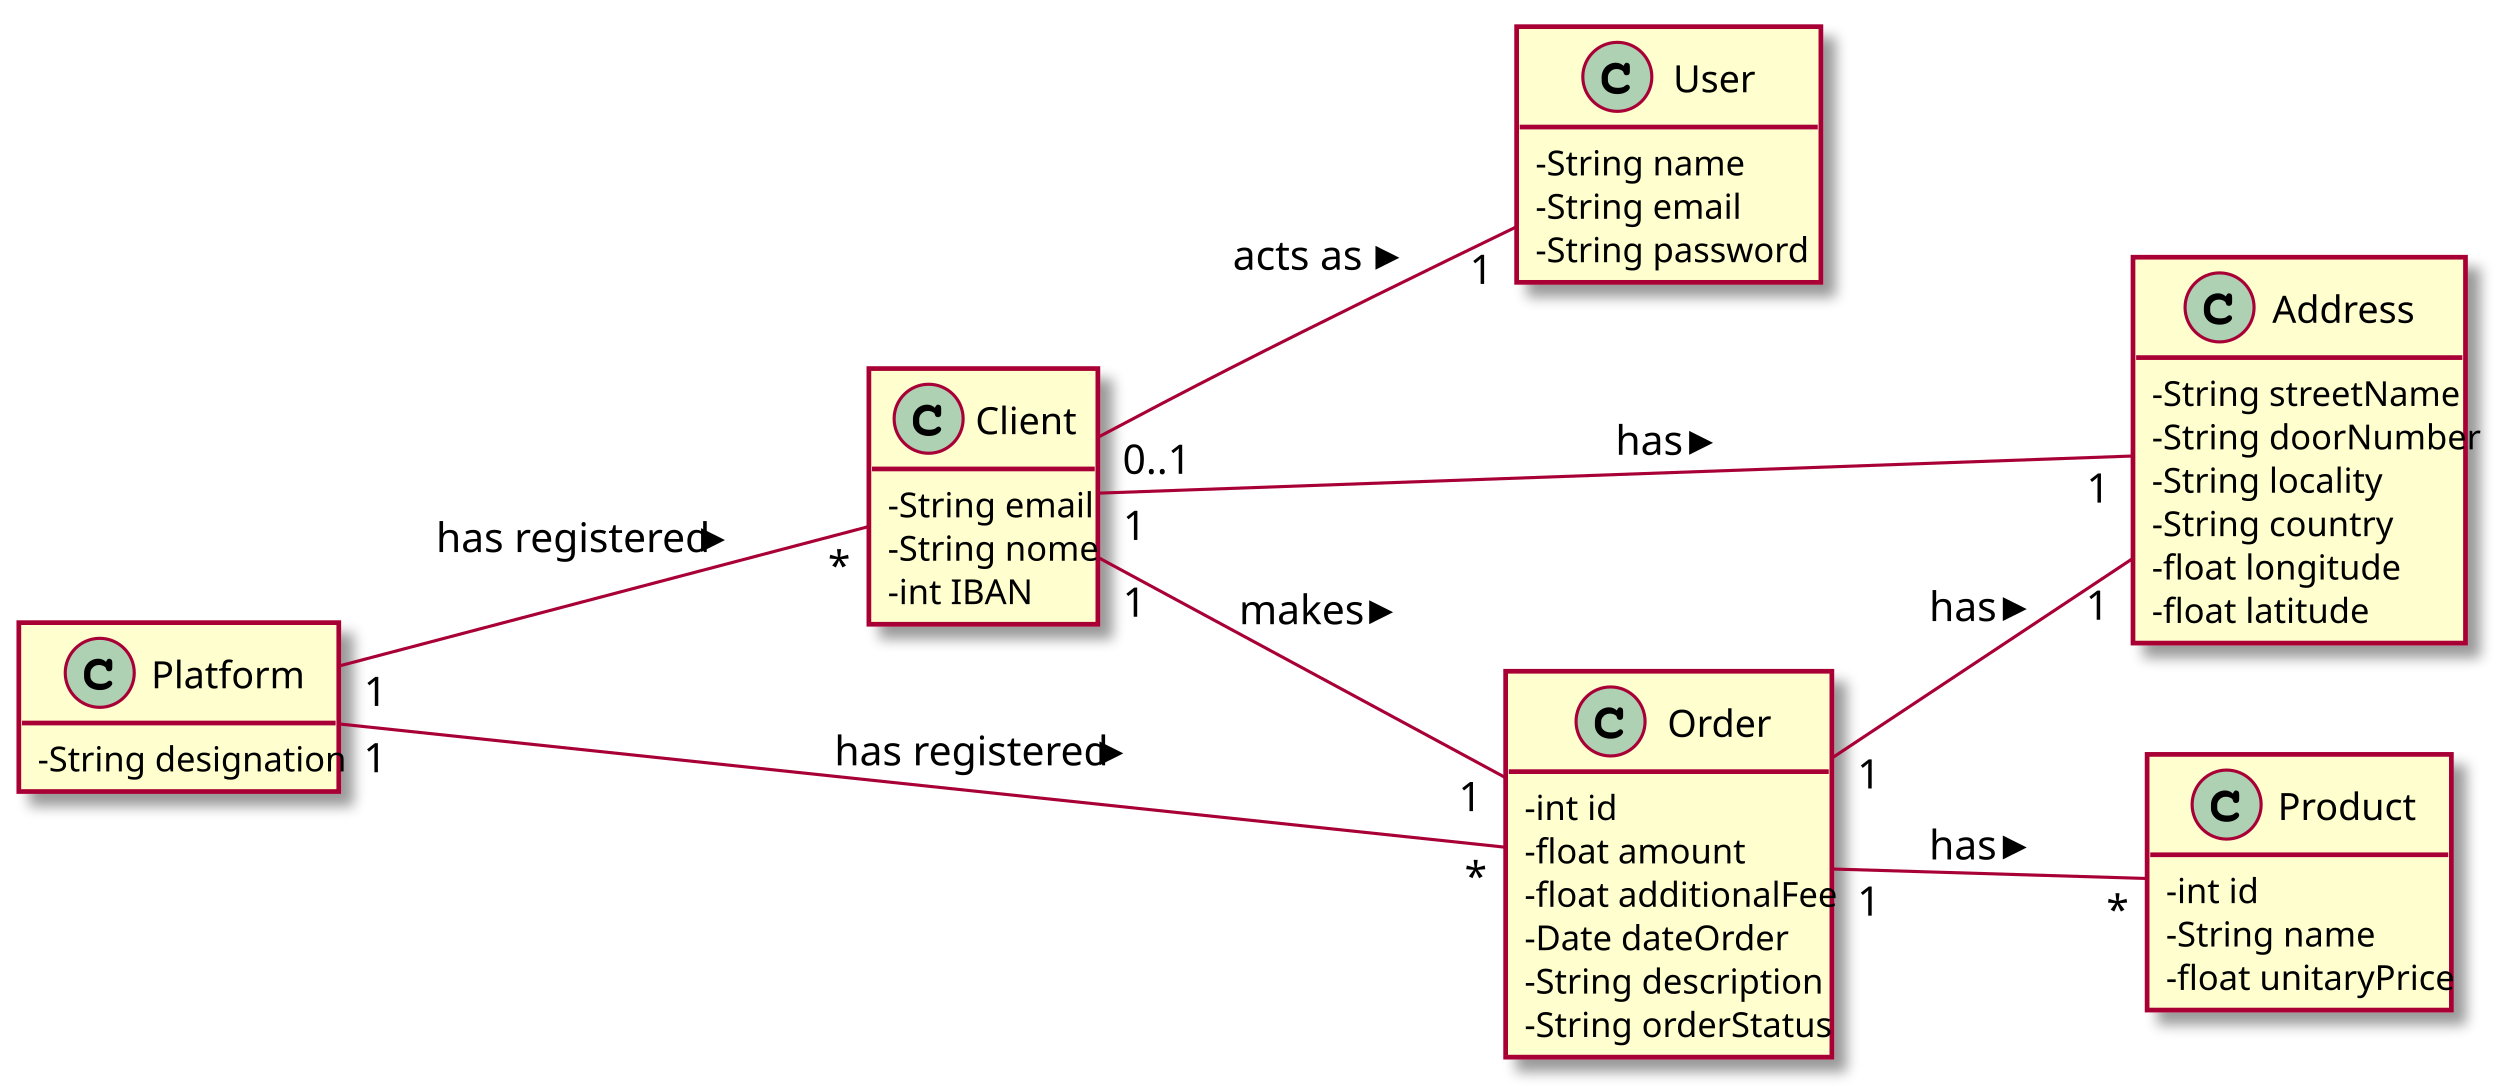
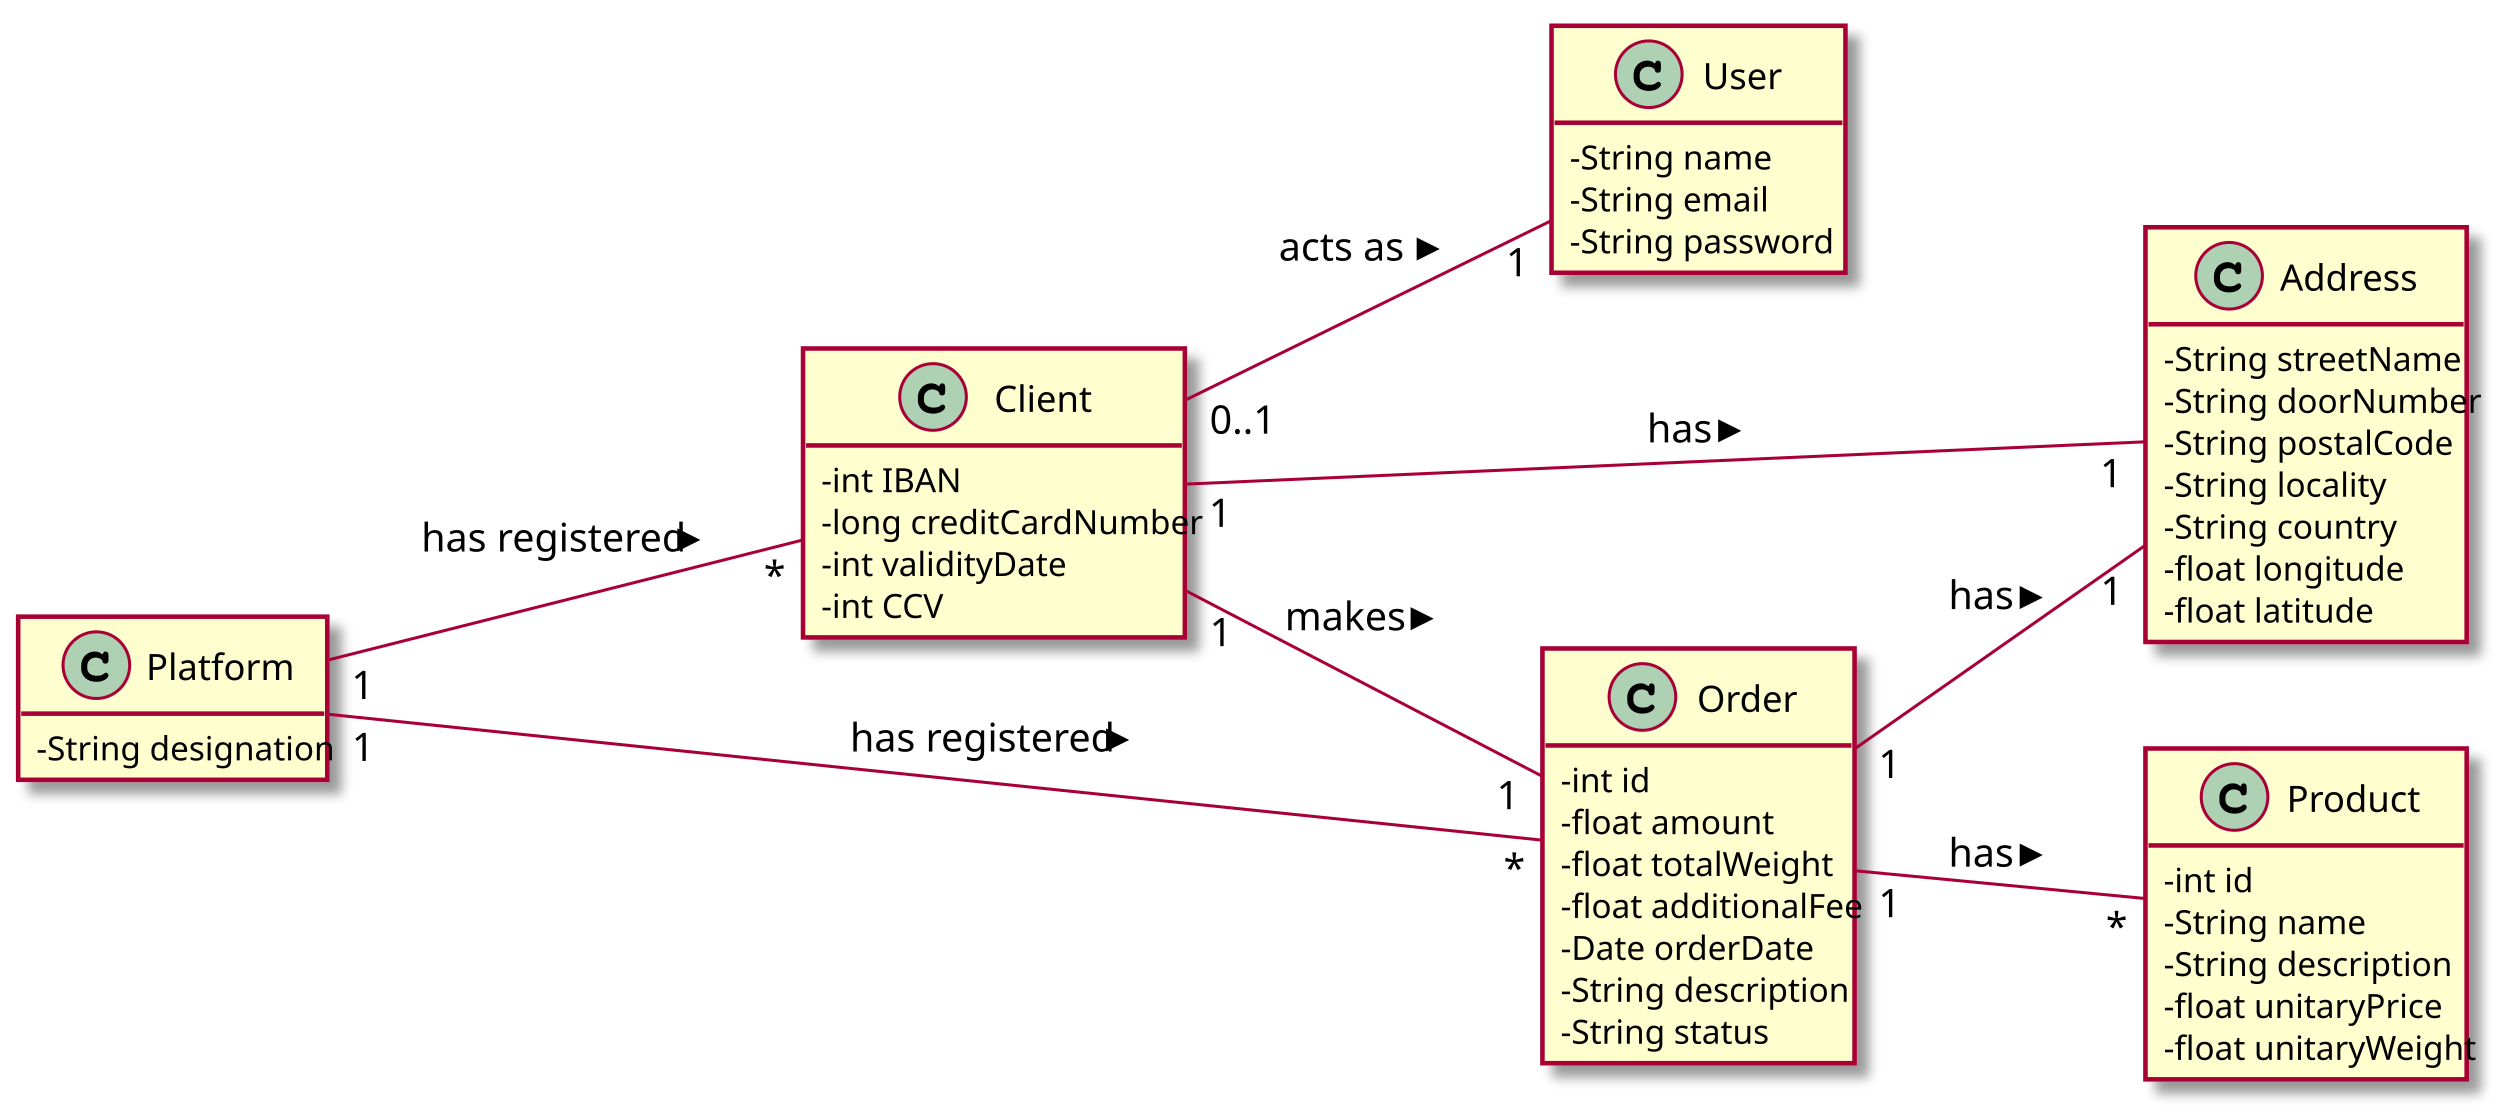
- <svg xmlns="http://www.w3.org/2000/svg" contentScriptType="application/ecmascript" contentStyleType="text/css" height="348px" preserveAspectRatio="none" style="width:797px;height:348px;" version="1.1" viewBox="0 0 797 348" width="797px" zoomAndPan="magnify">
+ <svg xmlns="http://www.w3.org/2000/svg" contentScriptType="application/ecmascript" contentStyleType="text/css" height="367px" preserveAspectRatio="none" style="width:825px;height:367px;" version="1.1" viewBox="0 0 825 367" width="825px" zoomAndPan="magnify">
  <defs>
-     <filter height="300%" id="f8vlmrk6ca6wg" width="300%" x="-1" y="-1">
+     <filter height="300%" id="fy65hdomu1ck3" width="300%" x="-1" y="-1">
      <feGaussianBlur result="blurOut" stdDeviation="2.0" />
      <feColorMatrix in="blurOut" result="blurOut2" type="matrix" values="0 0 0 0 0 0 0 0 0 0 0 0 0 0 0 0 0 0 .4 0" />
      <feOffset dx="4.0" dy="4.0" in="blurOut2" result="blurOut3" />
      <feBlend in="SourceGraphic" in2="blurOut3" mode="normal" />
    </filter>
  </defs>
  <g>
-     <rect fill="#FEFECE" filter="url(#f8vlmrk6ca6wg)" height="53.836" id="Platform" style="stroke: #A80036; stroke-width: 1.5;" width="102" x="6" y="198.5" />
-     <ellipse cx="31.8" cy="214.5" fill="#ADD1B2" rx="11" ry="11" style="stroke: #A80036; stroke-width: 1.0;" />
-     <path d="M33.8,211 Q34.003,210.5 34.237,210.25 Q34.472,210 34.737,210 Q35.206,210 35.503,210.281 Q35.8,210.562 35.8,211.219 L35.8,212.781 Q35.8,213.438 35.519,213.719 Q35.237,214 34.8,214 Q34.409,214 34.159,213.828 Q33.909,213.656 33.8,213.203 Q33.753,212.891 33.581,212.719 Q33.269,212.391 32.706,212.203 Q32.144,212 31.581,212 Q30.878,212 30.284,212.281 Q29.706,212.562 29.253,213.188 Q28.8,213.812 28.8,214.672 L28.8,215.594 Q28.8,216.625 29.644,217.312 Q30.488,218 31.988,218 Q32.878,218 33.503,217.797 Q33.862,217.688 34.269,217.328 Q34.534,217.125 34.675,217.062 Q34.816,217 34.987,217 Q35.316,217 35.55,217.266 Q35.8,217.516 35.8,217.875 Q35.8,218.219 35.456,218.625 Q34.956,219.219 34.159,219.547 Q33.112,220 31.831,220 Q30.331,220 29.128,219.406 Q28.159,218.938 27.472,217.922 Q26.8,216.906 26.8,215.703 L26.8,214.609 Q26.8,213.359 27.394,212.266 Q28.003,211.172 29.05,210.594 Q30.113,210 31.3,210 Q32.019,210 32.644,210.25 Q33.269,210.5 33.8,211 Z " />
-     <text fill="#000000" font-family="sans-serif" font-size="12" lengthAdjust="spacingAndGlyphs" textLength="46" x="48.2" y="219.41">Platform</text>
-     <line style="stroke: #A80036; stroke-width: 1.5;" x1="7" x2="107" y1="230.5" y2="230.5" />
-     <text fill="#000000" font-family="sans-serif" font-size="11" lengthAdjust="spacingAndGlyphs" textLength="90" x="12" y="245.919">-String designation</text>
-     <rect fill="#FEFECE" filter="url(#f8vlmrk6ca6wg)" height="81.508" id="Client" style="stroke: #A80036; stroke-width: 1.5;" width="73" x="277" y="117.5" />
-     <ellipse cx="296.05" cy="133.5" fill="#ADD1B2" rx="11" ry="11" style="stroke: #A80036; stroke-width: 1.0;" />
-     <path d="M298.05,130 Q298.253,129.5 298.488,129.25 Q298.722,129 298.988,129 Q299.456,129 299.753,129.281 Q300.05,129.562 300.05,130.219 L300.05,131.781 Q300.05,132.438 299.769,132.719 Q299.488,133 299.05,133 Q298.659,133 298.409,132.828 Q298.159,132.656 298.05,132.203 Q298.003,131.891 297.831,131.719 Q297.519,131.391 296.956,131.203 Q296.394,131 295.831,131 Q295.128,131 294.534,131.281 Q293.956,131.562 293.503,132.188 Q293.05,132.812 293.05,133.672 L293.05,134.594 Q293.05,135.625 293.894,136.312 Q294.738,137 296.238,137 Q297.128,137 297.753,136.797 Q298.113,136.688 298.519,136.328 Q298.784,136.125 298.925,136.062 Q299.066,136 299.238,136 Q299.566,136 299.8,136.266 Q300.05,136.516 300.05,136.875 Q300.05,137.219 299.706,137.625 Q299.206,138.219 298.409,138.547 Q297.363,139 296.081,139 Q294.581,139 293.378,138.406 Q292.409,137.938 291.722,136.922 Q291.05,135.906 291.05,134.703 L291.05,133.609 Q291.05,132.359 291.644,131.266 Q292.253,130.172 293.3,129.594 Q294.363,129 295.55,129 Q296.269,129 296.894,129.25 Q297.519,129.5 298.05,130 Z " />
-     <text fill="#000000" font-family="sans-serif" font-size="12" lengthAdjust="spacingAndGlyphs" textLength="32" x="310.95" y="138.41">Client</text>
-     <line style="stroke: #A80036; stroke-width: 1.5;" x1="278" x2="349" y1="149.5" y2="149.5" />
-     <text fill="#000000" font-family="sans-serif" font-size="11" lengthAdjust="spacingAndGlyphs" textLength="59" x="283" y="164.919">-String email</text>
-     <text fill="#000000" font-family="sans-serif" font-size="11" lengthAdjust="spacingAndGlyphs" textLength="61" x="283" y="178.755">-String nome</text>
-     <text fill="#000000" font-family="sans-serif" font-size="11" lengthAdjust="spacingAndGlyphs" textLength="42" x="283" y="192.591">-int IBAN</text>
-     <rect fill="#FEFECE" filter="url(#f8vlmrk6ca6wg)" height="81.508" id="User" style="stroke: #A80036; stroke-width: 1.5;" width="97" x="483.5" y="8.5" />
-     <ellipse cx="515.6" cy="24.5" fill="#ADD1B2" rx="11" ry="11" style="stroke: #A80036; stroke-width: 1.0;" />
-     <path d="M517.6,21 Q517.803,20.5 518.038,20.25 Q518.272,20 518.538,20 Q519.006,20 519.303,20.281 Q519.6,20.562 519.6,21.219 L519.6,22.781 Q519.6,23.438 519.319,23.719 Q519.038,24 518.6,24 Q518.209,24 517.959,23.828 Q517.709,23.656 517.6,23.203 Q517.553,22.891 517.381,22.719 Q517.069,22.391 516.506,22.203 Q515.944,22 515.381,22 Q514.678,22 514.084,22.281 Q513.506,22.562 513.053,23.188 Q512.6,23.812 512.6,24.672 L512.6,25.594 Q512.6,26.625 513.444,27.312 Q514.288,28 515.788,28 Q516.678,28 517.303,27.797 Q517.663,27.688 518.069,27.328 Q518.334,27.125 518.475,27.062 Q518.616,27 518.788,27 Q519.116,27 519.35,27.266 Q519.6,27.516 519.6,27.875 Q519.6,28.219 519.256,28.625 Q518.756,29.219 517.959,29.547 Q516.913,30 515.631,30 Q514.131,30 512.928,29.406 Q511.959,28.938 511.272,27.922 Q510.6,26.906 510.6,25.703 L510.6,24.609 Q510.6,23.359 511.194,22.266 Q511.803,21.172 512.85,20.594 Q513.913,20 515.1,20 Q515.819,20 516.444,20.25 Q517.069,20.5 517.6,21 Z " />
-     <text fill="#000000" font-family="sans-serif" font-size="12" lengthAdjust="spacingAndGlyphs" textLength="27" x="533.4" y="29.41">User</text>
-     <line style="stroke: #A80036; stroke-width: 1.5;" x1="484.5" x2="579.5" y1="40.5" y2="40.5" />
-     <text fill="#000000" font-family="sans-serif" font-size="11" lengthAdjust="spacingAndGlyphs" textLength="61" x="489.5" y="55.919">-String name</text>
-     <text fill="#000000" font-family="sans-serif" font-size="11" lengthAdjust="spacingAndGlyphs" textLength="59" x="489.5" y="69.755">-String email</text>
-     <text fill="#000000" font-family="sans-serif" font-size="11" lengthAdjust="spacingAndGlyphs" textLength="85" x="489.5" y="83.591">-String password</text>
-     <rect fill="#FEFECE" filter="url(#f8vlmrk6ca6wg)" height="123.016" id="Address" style="stroke: #A80036; stroke-width: 1.5;" width="106" x="680" y="82" />
-     <ellipse cx="707.6" cy="98" fill="#ADD1B2" rx="11" ry="11" style="stroke: #A80036; stroke-width: 1.0;" />
-     <path d="M709.6,94.5 Q709.803,94 710.038,93.75 Q710.272,93.5 710.538,93.5 Q711.006,93.5 711.303,93.781 Q711.6,94.062 711.6,94.719 L711.6,96.281 Q711.6,96.938 711.319,97.219 Q711.038,97.5 710.6,97.5 Q710.209,97.5 709.959,97.328 Q709.709,97.156 709.6,96.703 Q709.553,96.391 709.381,96.219 Q709.069,95.891 708.506,95.703 Q707.944,95.5 707.381,95.5 Q706.678,95.5 706.084,95.781 Q705.506,96.062 705.053,96.688 Q704.6,97.312 704.6,98.172 L704.6,99.094 Q704.6,100.125 705.444,100.812 Q706.288,101.5 707.788,101.5 Q708.678,101.5 709.303,101.297 Q709.663,101.188 710.069,100.828 Q710.334,100.625 710.475,100.562 Q710.616,100.5 710.788,100.5 Q711.116,100.5 711.35,100.766 Q711.6,101.016 711.6,101.375 Q711.6,101.719 711.256,102.125 Q710.756,102.719 709.959,103.047 Q708.913,103.5 707.631,103.5 Q706.131,103.5 704.928,102.906 Q703.959,102.438 703.272,101.422 Q702.6,100.406 702.6,99.203 L702.6,98.109 Q702.6,96.859 703.194,95.766 Q703.803,94.672 704.85,94.094 Q705.913,93.5 707.1,93.5 Q707.819,93.5 708.444,93.75 Q709.069,94 709.6,94.5 Z " />
-     <text fill="#000000" font-family="sans-serif" font-size="12" lengthAdjust="spacingAndGlyphs" textLength="46" x="724.4" y="102.91">Address</text>
-     <line style="stroke: #A80036; stroke-width: 1.5;" x1="681" x2="785" y1="114" y2="114" />
-     <text fill="#000000" font-family="sans-serif" font-size="11" lengthAdjust="spacingAndGlyphs" textLength="90" x="686" y="129.419">-String streetName</text>
-     <text fill="#000000" font-family="sans-serif" font-size="11" lengthAdjust="spacingAndGlyphs" textLength="94" x="686" y="143.255">-String doorNumber</text>
-     <text fill="#000000" font-family="sans-serif" font-size="11" lengthAdjust="spacingAndGlyphs" textLength="68" x="686" y="157.091">-String locality</text>
-     <text fill="#000000" font-family="sans-serif" font-size="11" lengthAdjust="spacingAndGlyphs" textLength="72" x="686" y="170.927">-String country</text>
-     <text fill="#000000" font-family="sans-serif" font-size="11" lengthAdjust="spacingAndGlyphs" textLength="71" x="686" y="184.763">-float longitude</text>
-     <text fill="#000000" font-family="sans-serif" font-size="11" lengthAdjust="spacingAndGlyphs" textLength="62" x="686" y="198.599">-float latitude</text>
-     <rect fill="#FEFECE" filter="url(#f8vlmrk6ca6wg)" height="123.016" id="Order" style="stroke: #A80036; stroke-width: 1.5;" width="104" x="480" y="214" />
-     <ellipse cx="513.45" cy="230" fill="#ADD1B2" rx="11" ry="11" style="stroke: #A80036; stroke-width: 1.0;" />
-     <path d="M515.45,226.5 Q515.653,226 515.888,225.75 Q516.122,225.5 516.388,225.5 Q516.856,225.5 517.153,225.781 Q517.45,226.062 517.45,226.719 L517.45,228.281 Q517.45,228.938 517.169,229.219 Q516.888,229.5 516.45,229.5 Q516.059,229.5 515.809,229.328 Q515.559,229.156 515.45,228.703 Q515.403,228.391 515.231,228.219 Q514.919,227.891 514.356,227.703 Q513.794,227.5 513.231,227.5 Q512.528,227.5 511.934,227.781 Q511.356,228.062 510.903,228.688 Q510.45,229.312 510.45,230.172 L510.45,231.094 Q510.45,232.125 511.294,232.812 Q512.138,233.5 513.638,233.5 Q514.528,233.5 515.153,233.297 Q515.513,233.188 515.919,232.828 Q516.184,232.625 516.325,232.562 Q516.466,232.5 516.638,232.5 Q516.966,232.5 517.2,232.766 Q517.45,233.016 517.45,233.375 Q517.45,233.719 517.106,234.125 Q516.606,234.719 515.809,235.047 Q514.763,235.5 513.481,235.5 Q511.981,235.5 510.778,234.906 Q509.809,234.438 509.122,233.422 Q508.45,232.406 508.45,231.203 L508.45,230.109 Q508.45,228.859 509.044,227.766 Q509.653,226.672 510.7,226.094 Q511.762,225.5 512.95,225.5 Q513.669,225.5 514.294,225.75 Q514.919,226 515.45,226.5 Z " />
-     <text fill="#000000" font-family="sans-serif" font-size="12" lengthAdjust="spacingAndGlyphs" textLength="31" x="531.55" y="234.91">Order</text>
-     <line style="stroke: #A80036; stroke-width: 1.5;" x1="481" x2="583" y1="246" y2="246" />
-     <text fill="#000000" font-family="sans-serif" font-size="11" lengthAdjust="spacingAndGlyphs" textLength="26" x="486" y="261.419">-int id</text>
-     <text fill="#000000" font-family="sans-serif" font-size="11" lengthAdjust="spacingAndGlyphs" textLength="63" x="486" y="275.255">-float amount</text>
-     <text fill="#000000" font-family="sans-serif" font-size="11" lengthAdjust="spacingAndGlyphs" textLength="91" x="486" y="289.091">-float additionalFee</text>
-     <text fill="#000000" font-family="sans-serif" font-size="11" lengthAdjust="spacingAndGlyphs" textLength="78" x="486" y="302.927">-Date dateOrder</text>
-     <text fill="#000000" font-family="sans-serif" font-size="11" lengthAdjust="spacingAndGlyphs" textLength="88" x="486" y="316.763">-String description</text>
-     <text fill="#000000" font-family="sans-serif" font-size="11" lengthAdjust="spacingAndGlyphs" textLength="92" x="486" y="330.599">-String orderStatus</text>
-     <rect fill="#FEFECE" filter="url(#f8vlmrk6ca6wg)" height="81.508" id="Product" style="stroke: #A80036; stroke-width: 1.5;" width="97" x="684.5" y="240.5" />
-     <ellipse cx="709.85" cy="256.5" fill="#ADD1B2" rx="11" ry="11" style="stroke: #A80036; stroke-width: 1.0;" />
-     <path d="M711.85,253 Q712.053,252.5 712.288,252.25 Q712.522,252 712.788,252 Q713.256,252 713.553,252.281 Q713.85,252.562 713.85,253.219 L713.85,254.781 Q713.85,255.438 713.569,255.719 Q713.288,256 712.85,256 Q712.459,256 712.209,255.828 Q711.959,255.656 711.85,255.203 Q711.803,254.891 711.631,254.719 Q711.319,254.391 710.756,254.203 Q710.194,254 709.631,254 Q708.928,254 708.334,254.281 Q707.756,254.562 707.303,255.188 Q706.85,255.812 706.85,256.672 L706.85,257.594 Q706.85,258.625 707.694,259.312 Q708.538,260 710.038,260 Q710.928,260 711.553,259.797 Q711.913,259.688 712.319,259.328 Q712.584,259.125 712.725,259.062 Q712.866,259 713.038,259 Q713.366,259 713.6,259.266 Q713.85,259.516 713.85,259.875 Q713.85,260.219 713.506,260.625 Q713.006,261.219 712.209,261.547 Q711.163,262 709.881,262 Q708.381,262 707.178,261.406 Q706.209,260.938 705.522,259.922 Q704.85,258.906 704.85,257.703 L704.85,256.609 Q704.85,255.359 705.444,254.266 Q706.053,253.172 707.1,252.594 Q708.163,252 709.35,252 Q710.069,252 710.694,252.25 Q711.319,252.5 711.85,253 Z " />
-     <text fill="#000000" font-family="sans-serif" font-size="12" lengthAdjust="spacingAndGlyphs" textLength="42" x="726.15" y="261.41">Product</text>
-     <line style="stroke: #A80036; stroke-width: 1.5;" x1="685.5" x2="780.5" y1="272.5" y2="272.5" />
-     <text fill="#000000" font-family="sans-serif" font-size="11" lengthAdjust="spacingAndGlyphs" textLength="26" x="690.5" y="287.919">-int id</text>
-     <text fill="#000000" font-family="sans-serif" font-size="11" lengthAdjust="spacingAndGlyphs" textLength="61" x="690.5" y="301.755">-String name</text>
-     <text fill="#000000" font-family="sans-serif" font-size="11" lengthAdjust="spacingAndGlyphs" textLength="85" x="690.5" y="315.591">-float unitaryPrice</text>
-     <path d="M108.281,212.263 C157.969,199.182 232.735,179.499 276.679,167.93 " fill="none" id="Platform-Client" style="stroke: #A80036; stroke-width: 1.0;" />
-     <text fill="#000000" font-family="sans-serif" font-size="13" lengthAdjust="spacingAndGlyphs" textLength="82" x="139" y="175.995">has registered</text>
-     <polygon fill="#000000" points="224,169.176,230,172.176,224,175.176,224,169.176" style="stroke: #000000; stroke-width: 1.0;" />
-     <text fill="#000000" font-family="sans-serif" font-size="13" lengthAdjust="spacingAndGlyphs" textLength="7" x="115.985" y="225.058">1</text>
-     <text fill="#000000" font-family="sans-serif" font-size="13" lengthAdjust="spacingAndGlyphs" textLength="5" x="263.938" y="184.94">*</text>
-     <path d="M108.171,230.804 C198.757,240.379 388.665,260.454 479.915,270.1 " fill="none" id="Platform-Order" style="stroke: #A80036; stroke-width: 1.0;" />
-     <text fill="#000000" font-family="sans-serif" font-size="13" lengthAdjust="spacingAndGlyphs" textLength="82" x="266" y="243.995">has registered</text>
-     <polygon fill="#000000" points="351,237.176,357,240.176,351,243.176,351,237.176" style="stroke: #000000; stroke-width: 1.0;" />
-     <text fill="#000000" font-family="sans-serif" font-size="13" lengthAdjust="spacingAndGlyphs" textLength="7" x="115.859" y="246.206">1</text>
-     <text fill="#000000" font-family="sans-serif" font-size="13" lengthAdjust="spacingAndGlyphs" textLength="5" x="466.898" y="284.002">*</text>
-     <path d="M584.247,277.045 C615.111,277.976 654.146,279.153 684.342,280.063 " fill="none" id="Order-Product" style="stroke: #A80036; stroke-width: 1.0;" />
-     <text fill="#000000" font-family="sans-serif" font-size="13" lengthAdjust="spacingAndGlyphs" textLength="21" x="615" y="273.995">has</text>
-     <polygon fill="#000000" points="639,267.176,645,270.176,639,273.176,639,267.176" style="stroke: #000000; stroke-width: 1.0;" />
-     <text fill="#000000" font-family="sans-serif" font-size="13" lengthAdjust="spacingAndGlyphs" textLength="7" x="592.086" y="291.906">1</text>
-     <text fill="#000000" font-family="sans-serif" font-size="13" lengthAdjust="spacingAndGlyphs" textLength="5" x="671.508" y="294.628">*</text>
-     <path d="M350.26,139.279 C363.345,132.326 378.299,124.473 392,117.5 C422.167,102.146 456.311,85.433 483.209,72.419 " fill="none" id="Client-User" style="stroke: #A80036; stroke-width: 1.0;" />
-     <text fill="#000000" font-family="sans-serif" font-size="13" lengthAdjust="spacingAndGlyphs" textLength="43" x="393" y="85.995">acts as</text>
-     <polygon fill="#000000" points="439,79.176,445,82.176,439,85.176,439,79.176" style="stroke: #000000; stroke-width: 1.0;" />
-     <text fill="#000000" font-family="sans-serif" font-size="13" lengthAdjust="spacingAndGlyphs" textLength="22" x="357.872" y="151.053">0..1</text>
-     <text fill="#000000" font-family="sans-serif" font-size="13" lengthAdjust="spacingAndGlyphs" textLength="7" x="468.529" y="90.517">1</text>
-     <path d="M350.251,177.82 C385.56,196.902 439.917,226.277 479.804,247.833 " fill="none" id="Client-Order" style="stroke: #A80036; stroke-width: 1.0;" />
-     <text fill="#000000" font-family="sans-serif" font-size="13" lengthAdjust="spacingAndGlyphs" textLength="39" x="395" y="198.995">makes</text>
-     <polygon fill="#000000" points="437,192.176,443,195.176,437,198.176,437,192.176" style="stroke: #000000; stroke-width: 1.0;" />
-     <text fill="#000000" font-family="sans-serif" font-size="13" lengthAdjust="spacingAndGlyphs" textLength="7" x="357.924" y="196.603">1</text>
-     <text fill="#000000" font-family="sans-serif" font-size="13" lengthAdjust="spacingAndGlyphs" textLength="7" x="464.972" y="258.586">1</text>
-     <path d="M350.096,157.221 C423.846,154.571 593.63,148.471 679.796,145.376 " fill="none" id="Client-Address" style="stroke: #A80036; stroke-width: 1.0;" />
-     <text fill="#000000" font-family="sans-serif" font-size="13" lengthAdjust="spacingAndGlyphs" textLength="21" x="515" y="144.995">has</text>
-     <polygon fill="#000000" points="539,138.176,545,141.176,539,144.176,539,138.176" style="stroke: #000000; stroke-width: 1.0;" />
-     <text fill="#000000" font-family="sans-serif" font-size="13" lengthAdjust="spacingAndGlyphs" textLength="7" x="357.99" y="172.122">1</text>
-     <text fill="#000000" font-family="sans-serif" font-size="13" lengthAdjust="spacingAndGlyphs" textLength="7" x="665.176" y="160.221">1</text>
-     <path d="M584.247,241.507 C613.613,222.028 650.378,197.641 679.888,178.067 " fill="none" id="Order-Address" style="stroke: #A80036; stroke-width: 1.0;" />
-     <text fill="#000000" font-family="sans-serif" font-size="13" lengthAdjust="spacingAndGlyphs" textLength="21" x="615" y="197.995">has</text>
-     <polygon fill="#000000" points="639,191.176,645,194.176,639,197.176,639,191.176" style="stroke: #000000; stroke-width: 1.0;" />
-     <text fill="#000000" font-family="sans-serif" font-size="13" lengthAdjust="spacingAndGlyphs" textLength="7" x="592.086" y="251.37">1</text>
-     <text fill="#000000" font-family="sans-serif" font-size="13" lengthAdjust="spacingAndGlyphs" textLength="7" x="664.927" y="197.572">1</text>
+     <rect fill="#FEFECE" filter="url(#fy65hdomu1ck3)" height="53.836" id="Platform" style="stroke: #A80036; stroke-width: 1.5;" width="102" x="6" y="203.5" />
+     <ellipse cx="31.8" cy="219.5" fill="#ADD1B2" rx="11" ry="11" style="stroke: #A80036; stroke-width: 1.0;" />
+     <path d="M33.8,216 Q34.003,215.5 34.237,215.25 Q34.472,215 34.737,215 Q35.206,215 35.503,215.281 Q35.8,215.562 35.8,216.219 L35.8,217.781 Q35.8,218.438 35.519,218.719 Q35.237,219 34.8,219 Q34.409,219 34.159,218.828 Q33.909,218.656 33.8,218.203 Q33.753,217.891 33.581,217.719 Q33.269,217.391 32.706,217.203 Q32.144,217 31.581,217 Q30.878,217 30.284,217.281 Q29.706,217.562 29.253,218.188 Q28.8,218.812 28.8,219.672 L28.8,220.594 Q28.8,221.625 29.644,222.312 Q30.488,223 31.988,223 Q32.878,223 33.503,222.797 Q33.862,222.688 34.269,222.328 Q34.534,222.125 34.675,222.062 Q34.816,222 34.987,222 Q35.316,222 35.55,222.266 Q35.8,222.516 35.8,222.875 Q35.8,223.219 35.456,223.625 Q34.956,224.219 34.159,224.547 Q33.112,225 31.831,225 Q30.331,225 29.128,224.406 Q28.159,223.938 27.472,222.922 Q26.8,221.906 26.8,220.703 L26.8,219.609 Q26.8,218.359 27.394,217.266 Q28.003,216.172 29.05,215.594 Q30.113,215 31.3,215 Q32.019,215 32.644,215.25 Q33.269,215.5 33.8,216 Z " />
+     <text fill="#000000" font-family="sans-serif" font-size="12" lengthAdjust="spacingAndGlyphs" textLength="46" x="48.2" y="224.41">Platform</text>
+     <line style="stroke: #A80036; stroke-width: 1.5;" x1="7" x2="107" y1="235.5" y2="235.5" />
+     <text fill="#000000" font-family="sans-serif" font-size="11" lengthAdjust="spacingAndGlyphs" textLength="90" x="12" y="250.919">-String designation</text>
+     <rect fill="#FEFECE" filter="url(#fy65hdomu1ck3)" height="95.344" id="Client" style="stroke: #A80036; stroke-width: 1.5;" width="126" x="265" y="115" />
+     <ellipse cx="307.9" cy="131" fill="#ADD1B2" rx="11" ry="11" style="stroke: #A80036; stroke-width: 1.0;" />
+     <path d="M309.9,127.5 Q310.103,127 310.337,126.75 Q310.572,126.5 310.837,126.5 Q311.306,126.5 311.603,126.781 Q311.9,127.062 311.9,127.719 L311.9,129.281 Q311.9,129.938 311.619,130.219 Q311.337,130.5 310.9,130.5 Q310.509,130.5 310.259,130.328 Q310.009,130.156 309.9,129.703 Q309.853,129.391 309.681,129.219 Q309.369,128.891 308.806,128.703 Q308.244,128.5 307.681,128.5 Q306.978,128.5 306.384,128.781 Q305.806,129.062 305.353,129.688 Q304.9,130.312 304.9,131.172 L304.9,132.094 Q304.9,133.125 305.744,133.812 Q306.587,134.5 308.087,134.5 Q308.978,134.5 309.603,134.297 Q309.962,134.188 310.369,133.828 Q310.634,133.625 310.775,133.562 Q310.916,133.5 311.087,133.5 Q311.416,133.5 311.65,133.766 Q311.9,134.016 311.9,134.375 Q311.9,134.719 311.556,135.125 Q311.056,135.719 310.259,136.047 Q309.212,136.5 307.931,136.5 Q306.431,136.5 305.228,135.906 Q304.259,135.438 303.572,134.422 Q302.9,133.406 302.9,132.203 L302.9,131.109 Q302.9,129.859 303.494,128.766 Q304.103,127.672 305.15,127.094 Q306.212,126.5 307.4,126.5 Q308.119,126.5 308.744,126.75 Q309.369,127 309.9,127.5 Z " />
+     <text fill="#000000" font-family="sans-serif" font-size="12" lengthAdjust="spacingAndGlyphs" textLength="32" x="328.1" y="135.91">Client</text>
+     <line style="stroke: #A80036; stroke-width: 1.5;" x1="266" x2="390" y1="147" y2="147" />
+     <text fill="#000000" font-family="sans-serif" font-size="11" lengthAdjust="spacingAndGlyphs" textLength="42" x="271" y="162.419">-int IBAN</text>
+     <text fill="#000000" font-family="sans-serif" font-size="11" lengthAdjust="spacingAndGlyphs" textLength="114" x="271" y="176.255">-long creditCardNumber</text>
+     <text fill="#000000" font-family="sans-serif" font-size="11" lengthAdjust="spacingAndGlyphs" textLength="73" x="271" y="190.091">-int validityDate</text>
+     <text fill="#000000" font-family="sans-serif" font-size="11" lengthAdjust="spacingAndGlyphs" textLength="40" x="271" y="203.927">-int CCV</text>
+     <rect fill="#FEFECE" filter="url(#fy65hdomu1ck3)" height="81.508" id="User" style="stroke: #A80036; stroke-width: 1.5;" width="97" x="512" y="8.5" />
+     <ellipse cx="544.1" cy="24.5" fill="#ADD1B2" rx="11" ry="11" style="stroke: #A80036; stroke-width: 1.0;" />
+     <path d="M546.1,21 Q546.303,20.5 546.538,20.25 Q546.772,20 547.038,20 Q547.506,20 547.803,20.281 Q548.1,20.562 548.1,21.219 L548.1,22.781 Q548.1,23.438 547.819,23.719 Q547.538,24 547.1,24 Q546.709,24 546.459,23.828 Q546.209,23.656 546.1,23.203 Q546.053,22.891 545.881,22.719 Q545.569,22.391 545.006,22.203 Q544.444,22 543.881,22 Q543.178,22 542.584,22.281 Q542.006,22.562 541.553,23.188 Q541.1,23.812 541.1,24.672 L541.1,25.594 Q541.1,26.625 541.944,27.312 Q542.788,28 544.288,28 Q545.178,28 545.803,27.797 Q546.163,27.688 546.569,27.328 Q546.834,27.125 546.975,27.062 Q547.116,27 547.288,27 Q547.616,27 547.85,27.266 Q548.1,27.516 548.1,27.875 Q548.1,28.219 547.756,28.625 Q547.256,29.219 546.459,29.547 Q545.413,30 544.131,30 Q542.631,30 541.428,29.406 Q540.459,28.938 539.772,27.922 Q539.1,26.906 539.1,25.703 L539.1,24.609 Q539.1,23.359 539.694,22.266 Q540.303,21.172 541.35,20.594 Q542.413,20 543.6,20 Q544.319,20 544.944,20.25 Q545.569,20.5 546.1,21 Z " />
+     <text fill="#000000" font-family="sans-serif" font-size="12" lengthAdjust="spacingAndGlyphs" textLength="27" x="561.9" y="29.41">User</text>
+     <line style="stroke: #A80036; stroke-width: 1.5;" x1="513" x2="608" y1="40.5" y2="40.5" />
+     <text fill="#000000" font-family="sans-serif" font-size="11" lengthAdjust="spacingAndGlyphs" textLength="61" x="518" y="55.919">-String name</text>
+     <text fill="#000000" font-family="sans-serif" font-size="11" lengthAdjust="spacingAndGlyphs" textLength="59" x="518" y="69.755">-String email</text>
+     <text fill="#000000" font-family="sans-serif" font-size="11" lengthAdjust="spacingAndGlyphs" textLength="85" x="518" y="83.591">-String password</text>
+     <rect fill="#FEFECE" filter="url(#fy65hdomu1ck3)" height="136.852" id="Address" style="stroke: #A80036; stroke-width: 1.5;" width="106" x="708" y="75" />
+     <ellipse cx="735.6" cy="91" fill="#ADD1B2" rx="11" ry="11" style="stroke: #A80036; stroke-width: 1.0;" />
+     <path d="M737.6,87.5 Q737.803,87 738.038,86.75 Q738.272,86.5 738.538,86.5 Q739.006,86.5 739.303,86.781 Q739.6,87.062 739.6,87.719 L739.6,89.281 Q739.6,89.938 739.319,90.219 Q739.038,90.5 738.6,90.5 Q738.209,90.5 737.959,90.328 Q737.709,90.156 737.6,89.703 Q737.553,89.391 737.381,89.219 Q737.069,88.891 736.506,88.703 Q735.944,88.5 735.381,88.5 Q734.678,88.5 734.084,88.781 Q733.506,89.062 733.053,89.688 Q732.6,90.312 732.6,91.172 L732.6,92.094 Q732.6,93.125 733.444,93.812 Q734.288,94.5 735.788,94.5 Q736.678,94.5 737.303,94.297 Q737.663,94.188 738.069,93.828 Q738.334,93.625 738.475,93.562 Q738.616,93.5 738.788,93.5 Q739.116,93.5 739.35,93.766 Q739.6,94.016 739.6,94.375 Q739.6,94.719 739.256,95.125 Q738.756,95.719 737.959,96.047 Q736.913,96.5 735.631,96.5 Q734.131,96.5 732.928,95.906 Q731.959,95.438 731.272,94.422 Q730.6,93.406 730.6,92.203 L730.6,91.109 Q730.6,89.859 731.194,88.766 Q731.803,87.672 732.85,87.094 Q733.913,86.5 735.1,86.5 Q735.819,86.5 736.444,86.75 Q737.069,87 737.6,87.5 Z " />
+     <text fill="#000000" font-family="sans-serif" font-size="12" lengthAdjust="spacingAndGlyphs" textLength="46" x="752.4" y="95.91">Address</text>
+     <line style="stroke: #A80036; stroke-width: 1.5;" x1="709" x2="813" y1="107" y2="107" />
+     <text fill="#000000" font-family="sans-serif" font-size="11" lengthAdjust="spacingAndGlyphs" textLength="90" x="714" y="122.419">-String streetName</text>
+     <text fill="#000000" font-family="sans-serif" font-size="11" lengthAdjust="spacingAndGlyphs" textLength="94" x="714" y="136.255">-String doorNumber</text>
+     <text fill="#000000" font-family="sans-serif" font-size="11" lengthAdjust="spacingAndGlyphs" textLength="89" x="714" y="150.091">-String postalCode</text>
+     <text fill="#000000" font-family="sans-serif" font-size="11" lengthAdjust="spacingAndGlyphs" textLength="68" x="714" y="163.927">-String locality</text>
+     <text fill="#000000" font-family="sans-serif" font-size="11" lengthAdjust="spacingAndGlyphs" textLength="72" x="714" y="177.763">-String country</text>
+     <text fill="#000000" font-family="sans-serif" font-size="11" lengthAdjust="spacingAndGlyphs" textLength="71" x="714" y="191.599">-float longitude</text>
+     <text fill="#000000" font-family="sans-serif" font-size="11" lengthAdjust="spacingAndGlyphs" textLength="62" x="714" y="205.435">-float latitude</text>
+     <rect fill="#FEFECE" filter="url(#fy65hdomu1ck3)" height="136.852" id="Order" style="stroke: #A80036; stroke-width: 1.5;" width="103" x="509" y="214" />
+     <ellipse cx="542" cy="230" fill="#ADD1B2" rx="11" ry="11" style="stroke: #A80036; stroke-width: 1.0;" />
+     <path d="M544,226.5 Q544.203,226 544.438,225.75 Q544.672,225.5 544.938,225.5 Q545.406,225.5 545.703,225.781 Q546,226.062 546,226.719 L546,228.281 Q546,228.938 545.719,229.219 Q545.438,229.5 545,229.5 Q544.609,229.5 544.359,229.328 Q544.109,229.156 544,228.703 Q543.953,228.391 543.781,228.219 Q543.469,227.891 542.906,227.703 Q542.344,227.5 541.781,227.5 Q541.078,227.5 540.484,227.781 Q539.906,228.062 539.453,228.688 Q539,229.312 539,230.172 L539,231.094 Q539,232.125 539.844,232.812 Q540.688,233.5 542.188,233.5 Q543.078,233.5 543.703,233.297 Q544.062,233.188 544.469,232.828 Q544.734,232.625 544.875,232.562 Q545.016,232.5 545.188,232.5 Q545.516,232.5 545.75,232.766 Q546,233.016 546,233.375 Q546,233.719 545.656,234.125 Q545.156,234.719 544.359,235.047 Q543.312,235.5 542.031,235.5 Q540.531,235.5 539.328,234.906 Q538.359,234.438 537.672,233.422 Q537,232.406 537,231.203 L537,230.109 Q537,228.859 537.594,227.766 Q538.203,226.672 539.25,226.094 Q540.312,225.5 541.5,225.5 Q542.219,225.5 542.844,225.75 Q543.469,226 544,226.5 Z " />
+     <text fill="#000000" font-family="sans-serif" font-size="12" lengthAdjust="spacingAndGlyphs" textLength="31" x="560" y="234.91">Order</text>
+     <line style="stroke: #A80036; stroke-width: 1.5;" x1="510" x2="611" y1="246" y2="246" />
+     <text fill="#000000" font-family="sans-serif" font-size="11" lengthAdjust="spacingAndGlyphs" textLength="26" x="515" y="261.419">-int id</text>
+     <text fill="#000000" font-family="sans-serif" font-size="11" lengthAdjust="spacingAndGlyphs" textLength="63" x="515" y="275.255">-float amount</text>
+     <text fill="#000000" font-family="sans-serif" font-size="11" lengthAdjust="spacingAndGlyphs" textLength="81" x="515" y="289.091">-float totalWeight</text>
+     <text fill="#000000" font-family="sans-serif" font-size="11" lengthAdjust="spacingAndGlyphs" textLength="91" x="515" y="302.927">-float additionalFee</text>
+     <text fill="#000000" font-family="sans-serif" font-size="11" lengthAdjust="spacingAndGlyphs" textLength="77" x="515" y="316.763">-Date orderDate</text>
+     <text fill="#000000" font-family="sans-serif" font-size="11" lengthAdjust="spacingAndGlyphs" textLength="88" x="515" y="330.599">-String description</text>
+     <text fill="#000000" font-family="sans-serif" font-size="11" lengthAdjust="spacingAndGlyphs" textLength="65" x="515" y="344.435">-String status</text>
+     <rect fill="#FEFECE" filter="url(#fy65hdomu1ck3)" height="109.18" id="Product" style="stroke: #A80036; stroke-width: 1.5;" width="106" x="708" y="247" />
+     <ellipse cx="737.4" cy="263" fill="#ADD1B2" rx="11" ry="11" style="stroke: #A80036; stroke-width: 1.0;" />
+     <path d="M739.4,259.5 Q739.603,259 739.837,258.75 Q740.072,258.5 740.337,258.5 Q740.806,258.5 741.103,258.781 Q741.4,259.062 741.4,259.719 L741.4,261.281 Q741.4,261.938 741.119,262.219 Q740.837,262.5 740.4,262.5 Q740.009,262.5 739.759,262.328 Q739.509,262.156 739.4,261.703 Q739.353,261.391 739.181,261.219 Q738.869,260.891 738.306,260.703 Q737.744,260.5 737.181,260.5 Q736.478,260.5 735.884,260.781 Q735.306,261.062 734.853,261.688 Q734.4,262.312 734.4,263.172 L734.4,264.094 Q734.4,265.125 735.244,265.812 Q736.087,266.5 737.587,266.5 Q738.478,266.5 739.103,266.297 Q739.462,266.188 739.869,265.828 Q740.134,265.625 740.275,265.562 Q740.416,265.5 740.587,265.5 Q740.916,265.5 741.15,265.766 Q741.4,266.016 741.4,266.375 Q741.4,266.719 741.056,267.125 Q740.556,267.719 739.759,268.047 Q738.712,268.5 737.431,268.5 Q735.931,268.5 734.728,267.906 Q733.759,267.438 733.072,266.422 Q732.4,265.406 732.4,264.203 L732.4,263.109 Q732.4,261.859 732.994,260.766 Q733.603,259.672 734.65,259.094 Q735.712,258.5 736.9,258.5 Q737.619,258.5 738.244,258.75 Q738.869,259 739.4,259.5 Z " />
+     <text fill="#000000" font-family="sans-serif" font-size="12" lengthAdjust="spacingAndGlyphs" textLength="42" x="754.6" y="267.91">Product</text>
+     <line style="stroke: #A80036; stroke-width: 1.5;" x1="709" x2="813" y1="279" y2="279" />
+     <text fill="#000000" font-family="sans-serif" font-size="11" lengthAdjust="spacingAndGlyphs" textLength="26" x="714" y="294.419">-int id</text>
+     <text fill="#000000" font-family="sans-serif" font-size="11" lengthAdjust="spacingAndGlyphs" textLength="61" x="714" y="308.255">-String name</text>
+     <text fill="#000000" font-family="sans-serif" font-size="11" lengthAdjust="spacingAndGlyphs" textLength="88" x="714" y="322.091">-String description</text>
+     <text fill="#000000" font-family="sans-serif" font-size="11" lengthAdjust="spacingAndGlyphs" textLength="85" x="714" y="335.927">-float unitaryPrice</text>
+     <text fill="#000000" font-family="sans-serif" font-size="11" lengthAdjust="spacingAndGlyphs" textLength="94" x="714" y="349.763">-float unitaryWeight</text>
+     <path d="M108.281,217.789 C152.533,206.603 217.136,190.272 264.662,178.258 " fill="none" id="Platform-Client" style="stroke: #A80036; stroke-width: 1.0;" />
+     <text fill="#000000" font-family="sans-serif" font-size="13" lengthAdjust="spacingAndGlyphs" textLength="82" x="139" y="181.995">has registered</text>
+     <polygon fill="#000000" points="224,175.176,230,178.176,224,181.176,224,175.176" style="stroke: #000000; stroke-width: 1.0;" />
+     <text fill="#000000" font-family="sans-serif" font-size="13" lengthAdjust="spacingAndGlyphs" textLength="7" x="115.985" y="230.658">1</text>
+     <text fill="#000000" font-family="sans-serif" font-size="13" lengthAdjust="spacingAndGlyphs" textLength="5" x="252.049" y="194.501">*</text>
+     <path d="M108.382,235.724 C204.383,245.678 412.514,267.259 508.779,277.241 " fill="none" id="Platform-Order" style="stroke: #A80036; stroke-width: 1.0;" />
+     <text fill="#000000" font-family="sans-serif" font-size="13" lengthAdjust="spacingAndGlyphs" textLength="82" x="280.5" y="247.995">has registered</text>
+     <polygon fill="#000000" points="365.5,241.176,371.5,244.176,365.5,247.176,365.5,241.176" style="stroke: #000000; stroke-width: 1.0;" />
+     <text fill="#000000" font-family="sans-serif" font-size="13" lengthAdjust="spacingAndGlyphs" textLength="7" x="116.1" y="251.115">1</text>
+     <text fill="#000000" font-family="sans-serif" font-size="13" lengthAdjust="spacingAndGlyphs" textLength="5" x="496.154" y="291.156">*</text>
+     <path d="M612.104,287.344 C641.394,290.147 678.194,293.67 707.758,296.5 " fill="none" id="Order-Product" style="stroke: #A80036; stroke-width: 1.0;" />
+     <text fill="#000000" font-family="sans-serif" font-size="13" lengthAdjust="spacingAndGlyphs" textLength="21" x="643" y="285.995">has</text>
+     <polygon fill="#000000" points="667,279.176,673,282.176,667,285.176,667,279.176" style="stroke: #000000; stroke-width: 1.0;" />
+     <text fill="#000000" font-family="sans-serif" font-size="13" lengthAdjust="spacingAndGlyphs" textLength="7" x="619.853" y="302.68">1</text>
+     <text fill="#000000" font-family="sans-serif" font-size="13" lengthAdjust="spacingAndGlyphs" textLength="5" x="694.919" y="310.428">*</text>
+     <path d="M391.073,132.069 C429.075,113.439 476.957,89.966 511.945,72.813 " fill="none" id="Client-User" style="stroke: #A80036; stroke-width: 1.0;" />
+     <text fill="#000000" font-family="sans-serif" font-size="13" lengthAdjust="spacingAndGlyphs" textLength="43" x="422" y="85.995">acts as</text>
+     <polygon fill="#000000" points="468,79.176,474,82.176,468,85.176,468,79.176" style="stroke: #000000; stroke-width: 1.0;" />
+     <text fill="#000000" font-family="sans-serif" font-size="13" lengthAdjust="spacingAndGlyphs" textLength="22" x="399.175" y="143.111">0..1</text>
+     <text fill="#000000" font-family="sans-serif" font-size="13" lengthAdjust="spacingAndGlyphs" textLength="7" x="496.974" y="91.168">1</text>
+     <path d="M391.073,194.816 C428.008,214.045 474.277,238.132 508.969,256.193 " fill="none" id="Client-Order" style="stroke: #A80036; stroke-width: 1.0;" />
+     <text fill="#000000" font-family="sans-serif" font-size="13" lengthAdjust="spacingAndGlyphs" textLength="39" x="424" y="207.995">makes</text>
+     <polygon fill="#000000" points="466,201.176,472,204.176,466,207.176,466,201.176" style="stroke: #000000; stroke-width: 1.0;" />
+     <text fill="#000000" font-family="sans-serif" font-size="13" lengthAdjust="spacingAndGlyphs" textLength="7" x="399.187" y="213.225">1</text>
+     <text fill="#000000" font-family="sans-serif" font-size="13" lengthAdjust="spacingAndGlyphs" textLength="7" x="493.886" y="267.036">1</text>
+     <path d="M391.211,159.758 C476.533,155.996 628.323,149.305 707.953,145.794 " fill="none" id="Client-Address" style="stroke: #A80036; stroke-width: 1.0;" />
+     <text fill="#000000" font-family="sans-serif" font-size="13" lengthAdjust="spacingAndGlyphs" textLength="21" x="543.5" y="145.995">has</text>
+     <polygon fill="#000000" points="567.5,139.176,573.5,142.176,567.5,145.176,567.5,139.176" style="stroke: #000000; stroke-width: 1.0;" />
+     <text fill="#000000" font-family="sans-serif" font-size="13" lengthAdjust="spacingAndGlyphs" textLength="7" x="398.925" y="173.862">1</text>
+     <text fill="#000000" font-family="sans-serif" font-size="13" lengthAdjust="spacingAndGlyphs" textLength="7" x="693.001" y="160.772">1</text>
+     <path d="M612.104,247.065 C641.394,226.554 678.194,200.785 707.758,180.082 " fill="none" id="Order-Address" style="stroke: #A80036; stroke-width: 1.0;" />
+     <text fill="#000000" font-family="sans-serif" font-size="13" lengthAdjust="spacingAndGlyphs" textLength="21" x="643" y="200.995">has</text>
+     <polygon fill="#000000" points="667,194.176,673,197.176,667,200.176,667,194.176" style="stroke: #000000; stroke-width: 1.0;" />
+     <text fill="#000000" font-family="sans-serif" font-size="13" lengthAdjust="spacingAndGlyphs" textLength="7" x="619.853" y="256.737">1</text>
+     <text fill="#000000" font-family="sans-serif" font-size="13" lengthAdjust="spacingAndGlyphs" textLength="7" x="693.133" y="199.601">1</text>
  </g>
</svg>
